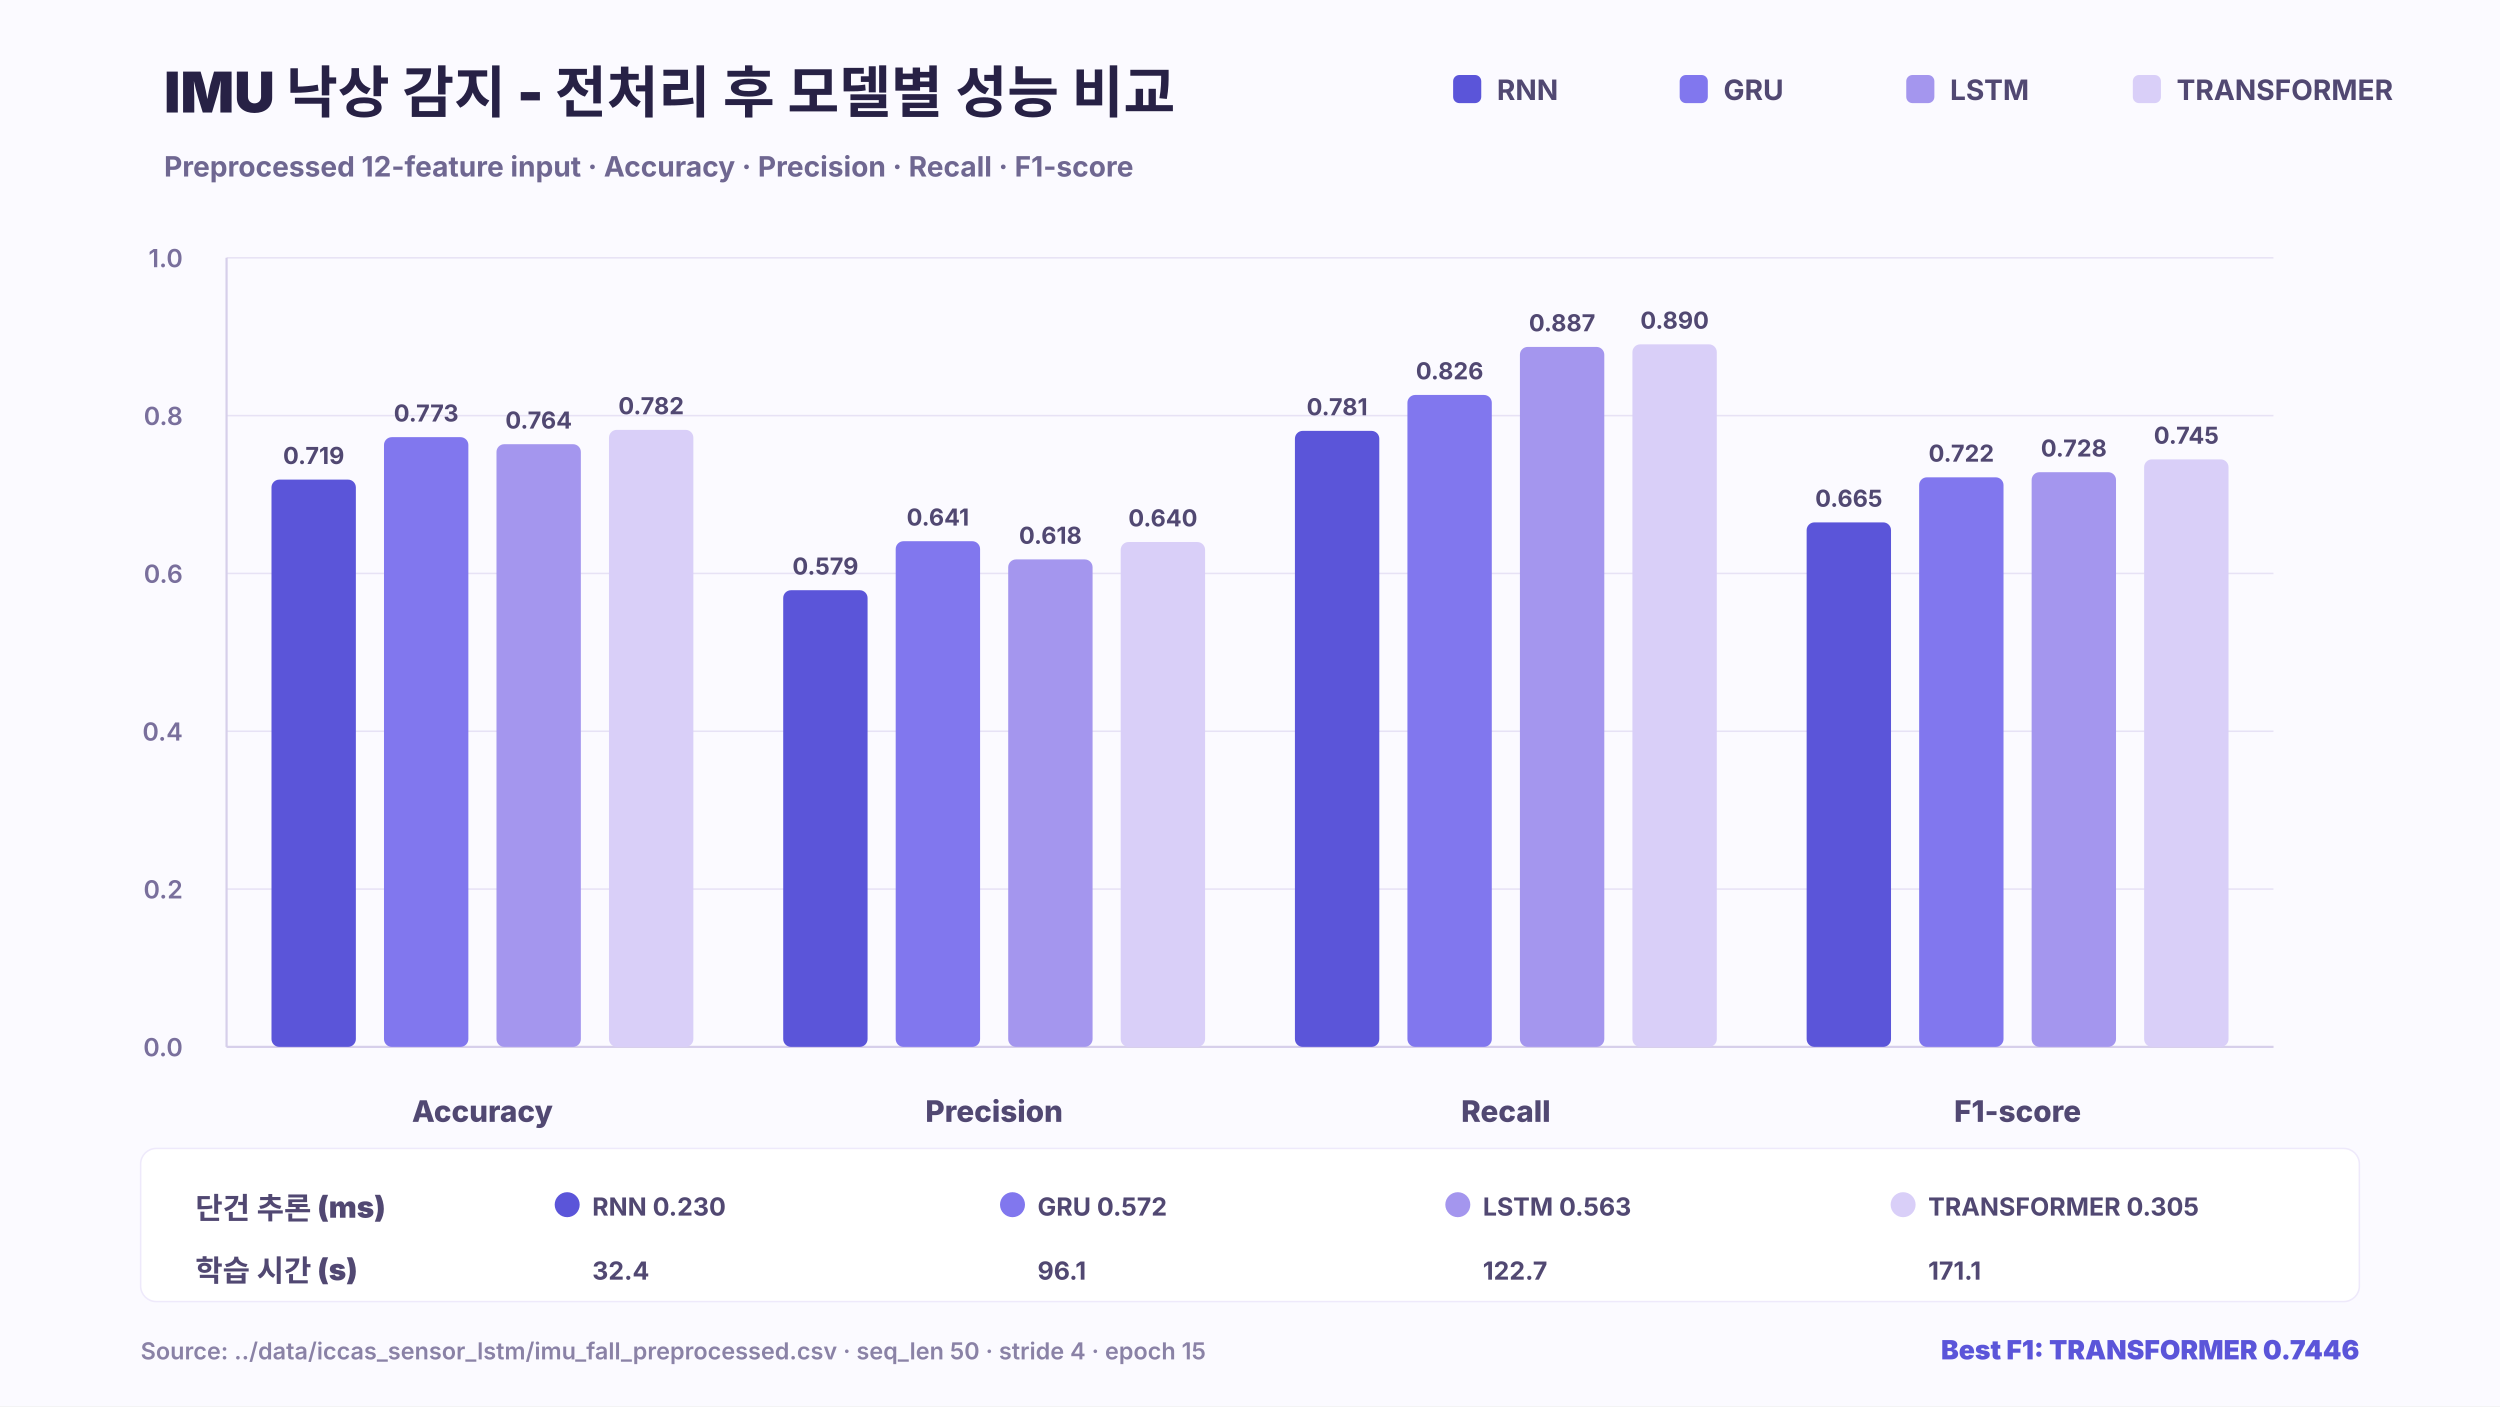
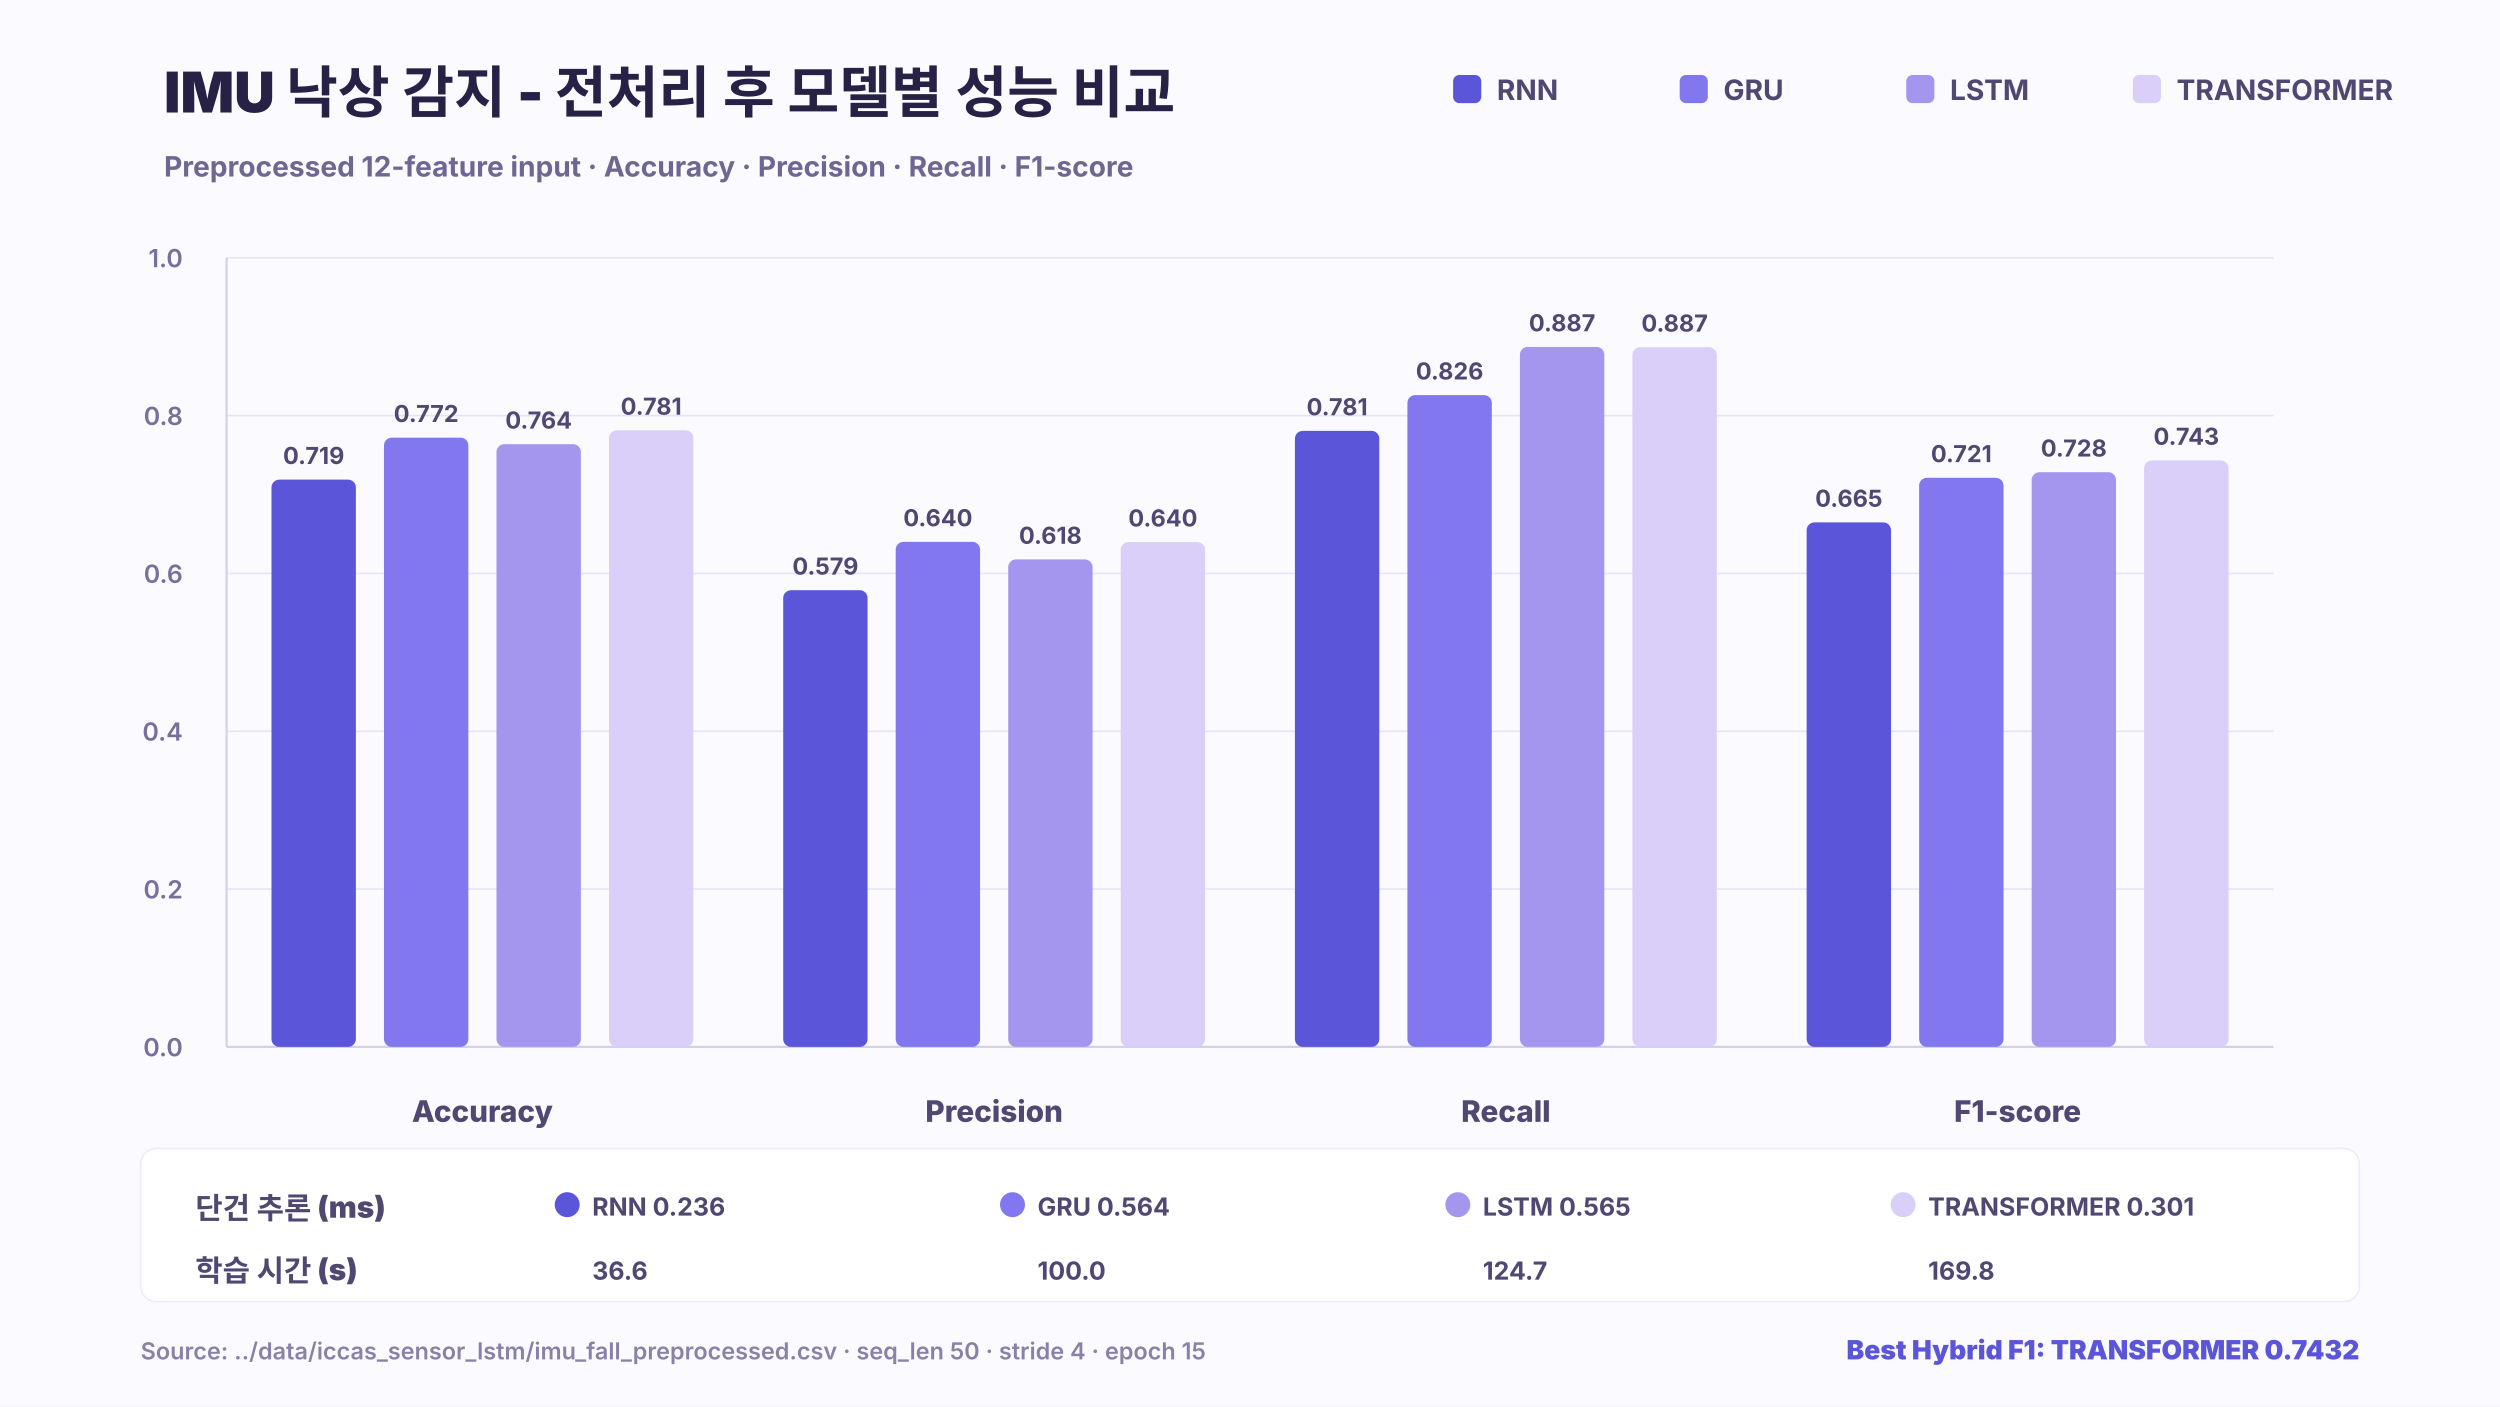
<svg xmlns="http://www.w3.org/2000/svg" width="1600" height="900" viewBox="0 0 1600 900">
  <rect x="0" y="0" width="1600" height="900" rx="0" fill="#fbfaff" stroke="none" />
  <text x="105" y="72" font-size="36" fill="#272145" font-weight="850" text-anchor="start" font-family="-apple-system,BlinkMacSystemFont,Segoe UI,Noto Sans KR,sans-serif">IMU 낙상 감지 - 전처리 후 모델별 성능 비교</text>
  <text x="105" y="113" font-size="18" fill="#6f6791" font-weight="650" text-anchor="start" font-family="-apple-system,BlinkMacSystemFont,Segoe UI,Noto Sans KR,sans-serif">Preprocessed 12-feature input · Accuracy · Precision · Recall · F1-score</text>
  <rect x="930" y="48" width="18" height="18" rx="4" fill="#5b55d9" stroke="none" />
  <text x="958" y="64" font-size="18" fill="#514872" font-weight="700" text-anchor="start" font-family="-apple-system,BlinkMacSystemFont,Segoe UI,Noto Sans KR,sans-serif">RNN</text>
  <rect x="1075" y="48" width="18" height="18" rx="4" fill="#8177ee" stroke="none" />
  <text x="1103" y="64" font-size="18" fill="#514872" font-weight="700" text-anchor="start" font-family="-apple-system,BlinkMacSystemFont,Segoe UI,Noto Sans KR,sans-serif">GRU</text>
  <rect x="1220" y="48" width="18" height="18" rx="4" fill="#a496ee" stroke="none" />
  <text x="1248" y="64" font-size="18" fill="#514872" font-weight="700" text-anchor="start" font-family="-apple-system,BlinkMacSystemFont,Segoe UI,Noto Sans KR,sans-serif">LSTM</text>
  <rect x="1365" y="48" width="18" height="18" rx="4" fill="#d9cff8" stroke="none" />
  <text x="1393" y="64" font-size="18" fill="#514872" font-weight="700" text-anchor="start" font-family="-apple-system,BlinkMacSystemFont,Segoe UI,Noto Sans KR,sans-serif">TRANSFORMER</text>
  <line x1="145" y1="670.0" x2="1455" y2="670.0" stroke="#e7e2f5" stroke-width="1" />
  <text x="117" y="676.0" font-size="16" fill="#796f9c" font-weight="600" text-anchor="end" font-family="-apple-system,BlinkMacSystemFont,Segoe UI,Noto Sans KR,sans-serif">0.0</text>
  <line x1="145" y1="569.0" x2="1455" y2="569.0" stroke="#e7e2f5" stroke-width="1" />
  <text x="117" y="575.0" font-size="16" fill="#796f9c" font-weight="600" text-anchor="end" font-family="-apple-system,BlinkMacSystemFont,Segoe UI,Noto Sans KR,sans-serif">0.2</text>
  <line x1="145" y1="468.0" x2="1455" y2="468.0" stroke="#e7e2f5" stroke-width="1" />
  <text x="117" y="474.0" font-size="16" fill="#796f9c" font-weight="600" text-anchor="end" font-family="-apple-system,BlinkMacSystemFont,Segoe UI,Noto Sans KR,sans-serif">0.4</text>
  <line x1="145" y1="367.0" x2="1455" y2="367.0" stroke="#e7e2f5" stroke-width="1" />
  <text x="117" y="373.0" font-size="16" fill="#796f9c" font-weight="600" text-anchor="end" font-family="-apple-system,BlinkMacSystemFont,Segoe UI,Noto Sans KR,sans-serif">0.6</text>
  <line x1="145" y1="266.0" x2="1455" y2="266.0" stroke="#e7e2f5" stroke-width="1" />
  <text x="117" y="272.0" font-size="16" fill="#796f9c" font-weight="600" text-anchor="end" font-family="-apple-system,BlinkMacSystemFont,Segoe UI,Noto Sans KR,sans-serif">0.8</text>
  <line x1="145" y1="165.0" x2="1455" y2="165.0" stroke="#e7e2f5" stroke-width="1" />
  <text x="117" y="171.0" font-size="16" fill="#796f9c" font-weight="600" text-anchor="end" font-family="-apple-system,BlinkMacSystemFont,Segoe UI,Noto Sans KR,sans-serif">1.0</text>
  <line x1="145" y1="165" x2="145" y2="670" stroke="#d6cfea" stroke-width="1.4" />
  <line x1="145" y1="670" x2="1455" y2="670" stroke="#d6cfea" stroke-width="1.4" />
  <rect x="173.75" y="306.957" width="54" height="363.043" rx="5" fill="#5b55d9" stroke="none" />
  <text x="200.75" y="296.957" font-size="15" fill="#514872" font-weight="700" text-anchor="middle" font-family="-apple-system,BlinkMacSystemFont,Segoe UI,Noto Sans KR,sans-serif">0.719</text>
-   <rect x="245.75" y="279.784" width="54" height="390.216" rx="5" fill="#8177ee" stroke="none" />
-   <text x="272.75" y="269.784" font-size="15" fill="#514872" font-weight="700" text-anchor="middle" font-family="-apple-system,BlinkMacSystemFont,Segoe UI,Noto Sans KR,sans-serif">0.773</text>
+   <rect x="245.75" y="280.095" width="54" height="389.905" rx="5" fill="#8177ee" stroke="none" />
+   <text x="272.75" y="270.095" font-size="15" fill="#514872" font-weight="700" text-anchor="middle" font-family="-apple-system,BlinkMacSystemFont,Segoe UI,Noto Sans KR,sans-serif">0.772</text>
  <rect x="317.75" y="284.284" width="54" height="385.716" rx="5" fill="#a496ee" stroke="none" />
  <text x="344.75" y="274.284" font-size="15" fill="#514872" font-weight="700" text-anchor="middle" font-family="-apple-system,BlinkMacSystemFont,Segoe UI,Noto Sans KR,sans-serif">0.764</text>
-   <rect x="389.75" y="275.111" width="54" height="394.889" rx="5" fill="#d9cff8" stroke="none" />
-   <text x="416.75" y="265.111" font-size="15" fill="#514872" font-weight="700" text-anchor="middle" font-family="-apple-system,BlinkMacSystemFont,Segoe UI,Noto Sans KR,sans-serif">0.782</text>
+   <rect x="389.75" y="275.422" width="54" height="394.578" rx="5" fill="#d9cff8" stroke="none" />
+   <text x="416.75" y="265.422" font-size="15" fill="#514872" font-weight="700" text-anchor="middle" font-family="-apple-system,BlinkMacSystemFont,Segoe UI,Noto Sans KR,sans-serif">0.781</text>
  <text x="308.75" y="718" font-size="19" fill="#514872" font-weight="780" text-anchor="middle" font-family="-apple-system,BlinkMacSystemFont,Segoe UI,Noto Sans KR,sans-serif">Accuracy</text>
  <rect x="501.25" y="377.741" width="54" height="292.259" rx="5" fill="#5b55d9" stroke="none" />
  <text x="528.25" y="367.741" font-size="15" fill="#514872" font-weight="700" text-anchor="middle" font-family="-apple-system,BlinkMacSystemFont,Segoe UI,Noto Sans KR,sans-serif">0.579</text>
-   <rect x="573.25" y="346.373" width="54" height="323.627" rx="5" fill="#8177ee" stroke="none" />
-   <text x="600.25" y="336.373" font-size="15" fill="#514872" font-weight="700" text-anchor="middle" font-family="-apple-system,BlinkMacSystemFont,Segoe UI,Noto Sans KR,sans-serif">0.641</text>
+   <rect x="573.25" y="346.785" width="54" height="323.215" rx="5" fill="#8177ee" stroke="none" />
+   <text x="600.25" y="336.785" font-size="15" fill="#514872" font-weight="700" text-anchor="middle" font-family="-apple-system,BlinkMacSystemFont,Segoe UI,Noto Sans KR,sans-serif">0.640</text>
  <rect x="645.25" y="358.031" width="54" height="311.969" rx="5" fill="#a496ee" stroke="none" />
  <text x="672.25" y="348.031" font-size="15" fill="#514872" font-weight="700" text-anchor="middle" font-family="-apple-system,BlinkMacSystemFont,Segoe UI,Noto Sans KR,sans-serif">0.618</text>
-   <rect x="717.25" y="346.9" width="54" height="323.1" rx="5" fill="#d9cff8" stroke="none" />
-   <text x="744.25" y="336.9" font-size="15" fill="#514872" font-weight="700" text-anchor="middle" font-family="-apple-system,BlinkMacSystemFont,Segoe UI,Noto Sans KR,sans-serif">0.640</text>
+   <rect x="717.25" y="346.932" width="54" height="323.068" rx="5" fill="#d9cff8" stroke="none" />
+   <text x="744.25" y="336.932" font-size="15" fill="#514872" font-weight="700" text-anchor="middle" font-family="-apple-system,BlinkMacSystemFont,Segoe UI,Noto Sans KR,sans-serif">0.640</text>
  <text x="636.25" y="718" font-size="19" fill="#514872" font-weight="780" text-anchor="middle" font-family="-apple-system,BlinkMacSystemFont,Segoe UI,Noto Sans KR,sans-serif">Precision</text>
  <rect x="828.75" y="275.757" width="54" height="394.243" rx="5" fill="#5b55d9" stroke="none" />
  <text x="855.75" y="265.757" font-size="15" fill="#514872" font-weight="700" text-anchor="middle" font-family="-apple-system,BlinkMacSystemFont,Segoe UI,Noto Sans KR,sans-serif">0.781</text>
-   <rect x="900.75" y="252.771" width="54" height="417.229" rx="5" fill="#8177ee" stroke="none" />
-   <text x="927.75" y="242.771" font-size="15" fill="#514872" font-weight="700" text-anchor="middle" font-family="-apple-system,BlinkMacSystemFont,Segoe UI,Noto Sans KR,sans-serif">0.826</text>
+   <rect x="900.75" y="252.868" width="54" height="417.132" rx="5" fill="#8177ee" stroke="none" />
+   <text x="927.75" y="242.868" font-size="15" fill="#514872" font-weight="700" text-anchor="middle" font-family="-apple-system,BlinkMacSystemFont,Segoe UI,Noto Sans KR,sans-serif">0.826</text>
  <rect x="972.75" y="222.027" width="54" height="447.973" rx="5" fill="#a496ee" stroke="none" />
  <text x="999.75" y="212.027" font-size="15" fill="#514872" font-weight="700" text-anchor="middle" font-family="-apple-system,BlinkMacSystemFont,Segoe UI,Noto Sans KR,sans-serif">0.887</text>
-   <rect x="1044.75" y="220.378" width="54" height="449.622" rx="5" fill="#d9cff8" stroke="none" />
-   <text x="1071.75" y="210.378" font-size="15" fill="#514872" font-weight="700" text-anchor="middle" font-family="-apple-system,BlinkMacSystemFont,Segoe UI,Noto Sans KR,sans-serif">0.890</text>
+   <rect x="1044.75" y="222.221" width="54" height="447.779" rx="5" fill="#d9cff8" stroke="none" />
+   <text x="1071.75" y="212.221" font-size="15" fill="#514872" font-weight="700" text-anchor="middle" font-family="-apple-system,BlinkMacSystemFont,Segoe UI,Noto Sans KR,sans-serif">0.887</text>
  <text x="963.75" y="718" font-size="19" fill="#514872" font-weight="780" text-anchor="middle" font-family="-apple-system,BlinkMacSystemFont,Segoe UI,Noto Sans KR,sans-serif">Recall</text>
  <rect x="1156.25" y="334.324" width="54" height="335.676" rx="5" fill="#5b55d9" stroke="none" />
  <text x="1183.25" y="324.324" font-size="15" fill="#514872" font-weight="700" text-anchor="middle" font-family="-apple-system,BlinkMacSystemFont,Segoe UI,Noto Sans KR,sans-serif">0.665</text>
-   <rect x="1228.25" y="305.485" width="54" height="364.515" rx="5" fill="#8177ee" stroke="none" />
-   <text x="1255.25" y="295.485" font-size="15" fill="#514872" font-weight="700" text-anchor="middle" font-family="-apple-system,BlinkMacSystemFont,Segoe UI,Noto Sans KR,sans-serif">0.722</text>
+   <rect x="1228.25" y="305.784" width="54" height="364.216" rx="5" fill="#8177ee" stroke="none" />
+   <text x="1255.25" y="295.784" font-size="15" fill="#514872" font-weight="700" text-anchor="middle" font-family="-apple-system,BlinkMacSystemFont,Segoe UI,Noto Sans KR,sans-serif">0.721</text>
  <rect x="1300.25" y="302.199" width="54" height="367.801" rx="5" fill="#a496ee" stroke="none" />
  <text x="1327.25" y="292.199" font-size="15" fill="#514872" font-weight="700" text-anchor="middle" font-family="-apple-system,BlinkMacSystemFont,Segoe UI,Noto Sans KR,sans-serif">0.728</text>
-   <rect x="1372.25" y="293.997" width="54" height="376.003" rx="5" fill="#d9cff8" stroke="none" />
-   <text x="1399.25" y="283.997" font-size="15" fill="#514872" font-weight="700" text-anchor="middle" font-family="-apple-system,BlinkMacSystemFont,Segoe UI,Noto Sans KR,sans-serif">0.745</text>
+   <rect x="1372.25" y="294.664" width="54" height="375.336" rx="5" fill="#d9cff8" stroke="none" />
+   <text x="1399.25" y="284.664" font-size="15" fill="#514872" font-weight="700" text-anchor="middle" font-family="-apple-system,BlinkMacSystemFont,Segoe UI,Noto Sans KR,sans-serif">0.743</text>
  <text x="1291.25" y="718" font-size="19" fill="#514872" font-weight="780" text-anchor="middle" font-family="-apple-system,BlinkMacSystemFont,Segoe UI,Noto Sans KR,sans-serif">F1-score</text>
  <rect x="90" y="735" width="1420" height="98" rx="10" fill="#ffffff" stroke="#eee9fb" />
  <text x="125" y="780" font-size="19" fill="#514872" font-weight="850" text-anchor="start" font-family="-apple-system,BlinkMacSystemFont,Segoe UI,Noto Sans KR,sans-serif">단건 추론 (ms)</text>
  <text x="125" y="820" font-size="19" fill="#514872" font-weight="850" text-anchor="start" font-family="-apple-system,BlinkMacSystemFont,Segoe UI,Noto Sans KR,sans-serif">학습 시간 (s)</text>
  <rect x="355" y="763" width="16" height="16" rx="8" fill="#5b55d9" stroke="none" />
-   <text x="379" y="778" font-size="16" fill="#514872" font-weight="720" text-anchor="start" font-family="-apple-system,BlinkMacSystemFont,Segoe UI,Noto Sans KR,sans-serif">RNN 0.230</text>
-   <text x="379" y="819" font-size="16" fill="#514872" font-weight="720" text-anchor="start" font-family="-apple-system,BlinkMacSystemFont,Segoe UI,Noto Sans KR,sans-serif">32.4</text>
+   <text x="379" y="778" font-size="16" fill="#514872" font-weight="720" text-anchor="start" font-family="-apple-system,BlinkMacSystemFont,Segoe UI,Noto Sans KR,sans-serif">RNN 0.236</text>
+   <text x="379" y="819" font-size="16" fill="#514872" font-weight="720" text-anchor="start" font-family="-apple-system,BlinkMacSystemFont,Segoe UI,Noto Sans KR,sans-serif">36.6</text>
  <rect x="640" y="763" width="16" height="16" rx="8" fill="#8177ee" stroke="none" />
-   <text x="664" y="778" font-size="16" fill="#514872" font-weight="720" text-anchor="start" font-family="-apple-system,BlinkMacSystemFont,Segoe UI,Noto Sans KR,sans-serif">GRU 0.572</text>
-   <text x="664" y="819" font-size="16" fill="#514872" font-weight="720" text-anchor="start" font-family="-apple-system,BlinkMacSystemFont,Segoe UI,Noto Sans KR,sans-serif">96.1</text>
+   <text x="664" y="778" font-size="16" fill="#514872" font-weight="720" text-anchor="start" font-family="-apple-system,BlinkMacSystemFont,Segoe UI,Noto Sans KR,sans-serif">GRU 0.564</text>
+   <text x="664" y="819" font-size="16" fill="#514872" font-weight="720" text-anchor="start" font-family="-apple-system,BlinkMacSystemFont,Segoe UI,Noto Sans KR,sans-serif">100.0</text>
  <rect x="925" y="763" width="16" height="16" rx="8" fill="#a496ee" stroke="none" />
-   <text x="949" y="778" font-size="16" fill="#514872" font-weight="720" text-anchor="start" font-family="-apple-system,BlinkMacSystemFont,Segoe UI,Noto Sans KR,sans-serif">LSTM 0.563</text>
-   <text x="949" y="819" font-size="16" fill="#514872" font-weight="720" text-anchor="start" font-family="-apple-system,BlinkMacSystemFont,Segoe UI,Noto Sans KR,sans-serif">122.7</text>
+   <text x="949" y="778" font-size="16" fill="#514872" font-weight="720" text-anchor="start" font-family="-apple-system,BlinkMacSystemFont,Segoe UI,Noto Sans KR,sans-serif">LSTM 0.565</text>
+   <text x="949" y="819" font-size="16" fill="#514872" font-weight="720" text-anchor="start" font-family="-apple-system,BlinkMacSystemFont,Segoe UI,Noto Sans KR,sans-serif">124.7</text>
  <rect x="1210" y="763" width="16" height="16" rx="8" fill="#d9cff8" stroke="none" />
-   <text x="1234" y="778" font-size="16" fill="#514872" font-weight="720" text-anchor="start" font-family="-apple-system,BlinkMacSystemFont,Segoe UI,Noto Sans KR,sans-serif">TRANSFORMER 0.305</text>
-   <text x="1234" y="819" font-size="16" fill="#514872" font-weight="720" text-anchor="start" font-family="-apple-system,BlinkMacSystemFont,Segoe UI,Noto Sans KR,sans-serif">171.1</text>
+   <text x="1234" y="778" font-size="16" fill="#514872" font-weight="720" text-anchor="start" font-family="-apple-system,BlinkMacSystemFont,Segoe UI,Noto Sans KR,sans-serif">TRANSFORMER 0.301</text>
+   <text x="1234" y="819" font-size="16" fill="#514872" font-weight="720" text-anchor="start" font-family="-apple-system,BlinkMacSystemFont,Segoe UI,Noto Sans KR,sans-serif">169.8</text>
  <text x="90" y="870" font-size="15" fill="#8a82a6" font-weight="600" text-anchor="start" font-family="-apple-system,BlinkMacSystemFont,Segoe UI,Noto Sans KR,sans-serif">Source: ../data/iccas_sensor_lstm/imu_fall_preprocessed.csv · seq_len 50 · stride 4 · epoch 15</text>
-   <text x="1510" y="870" font-size="17" fill="#5b55d9" font-weight="850" text-anchor="end" font-family="-apple-system,BlinkMacSystemFont,Segoe UI,Noto Sans KR,sans-serif">Best F1: TRANSFORMER 0.7446</text>
+   <text x="1510" y="870" font-size="17" fill="#5b55d9" font-weight="850" text-anchor="end" font-family="-apple-system,BlinkMacSystemFont,Segoe UI,Noto Sans KR,sans-serif">Best Hybrid F1: TRANSFORMER 0.7432</text>
</svg>
